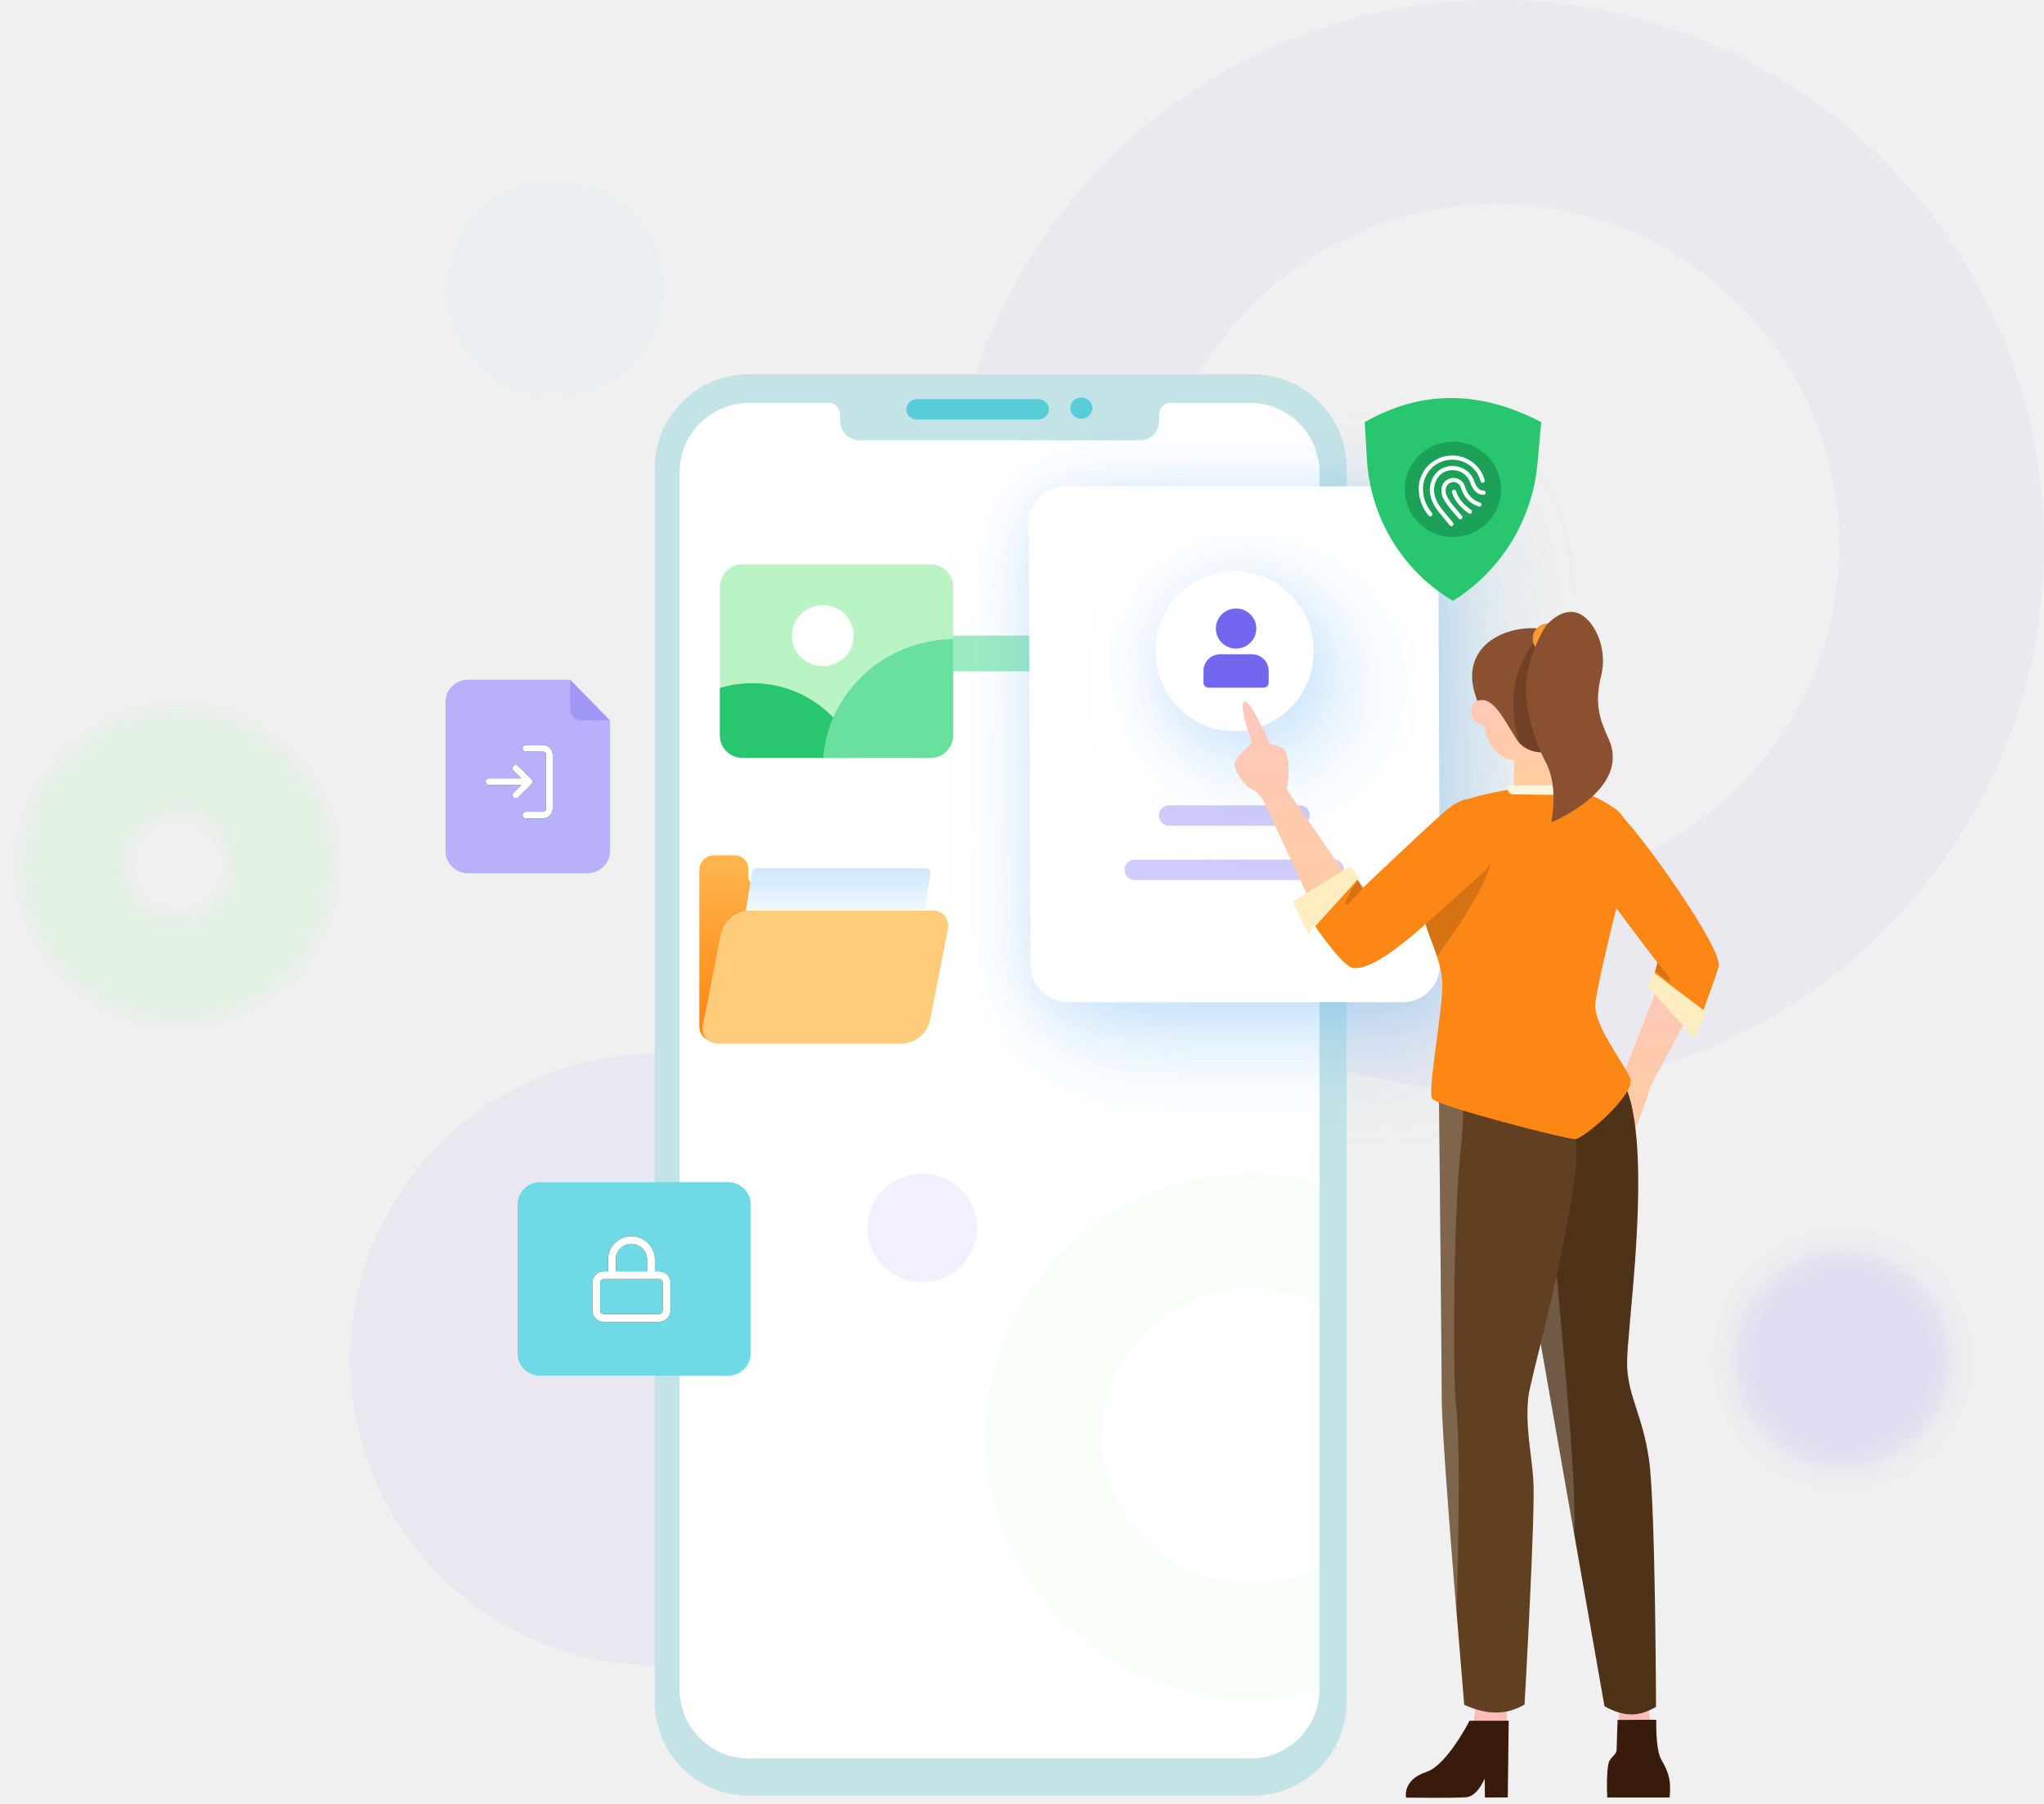
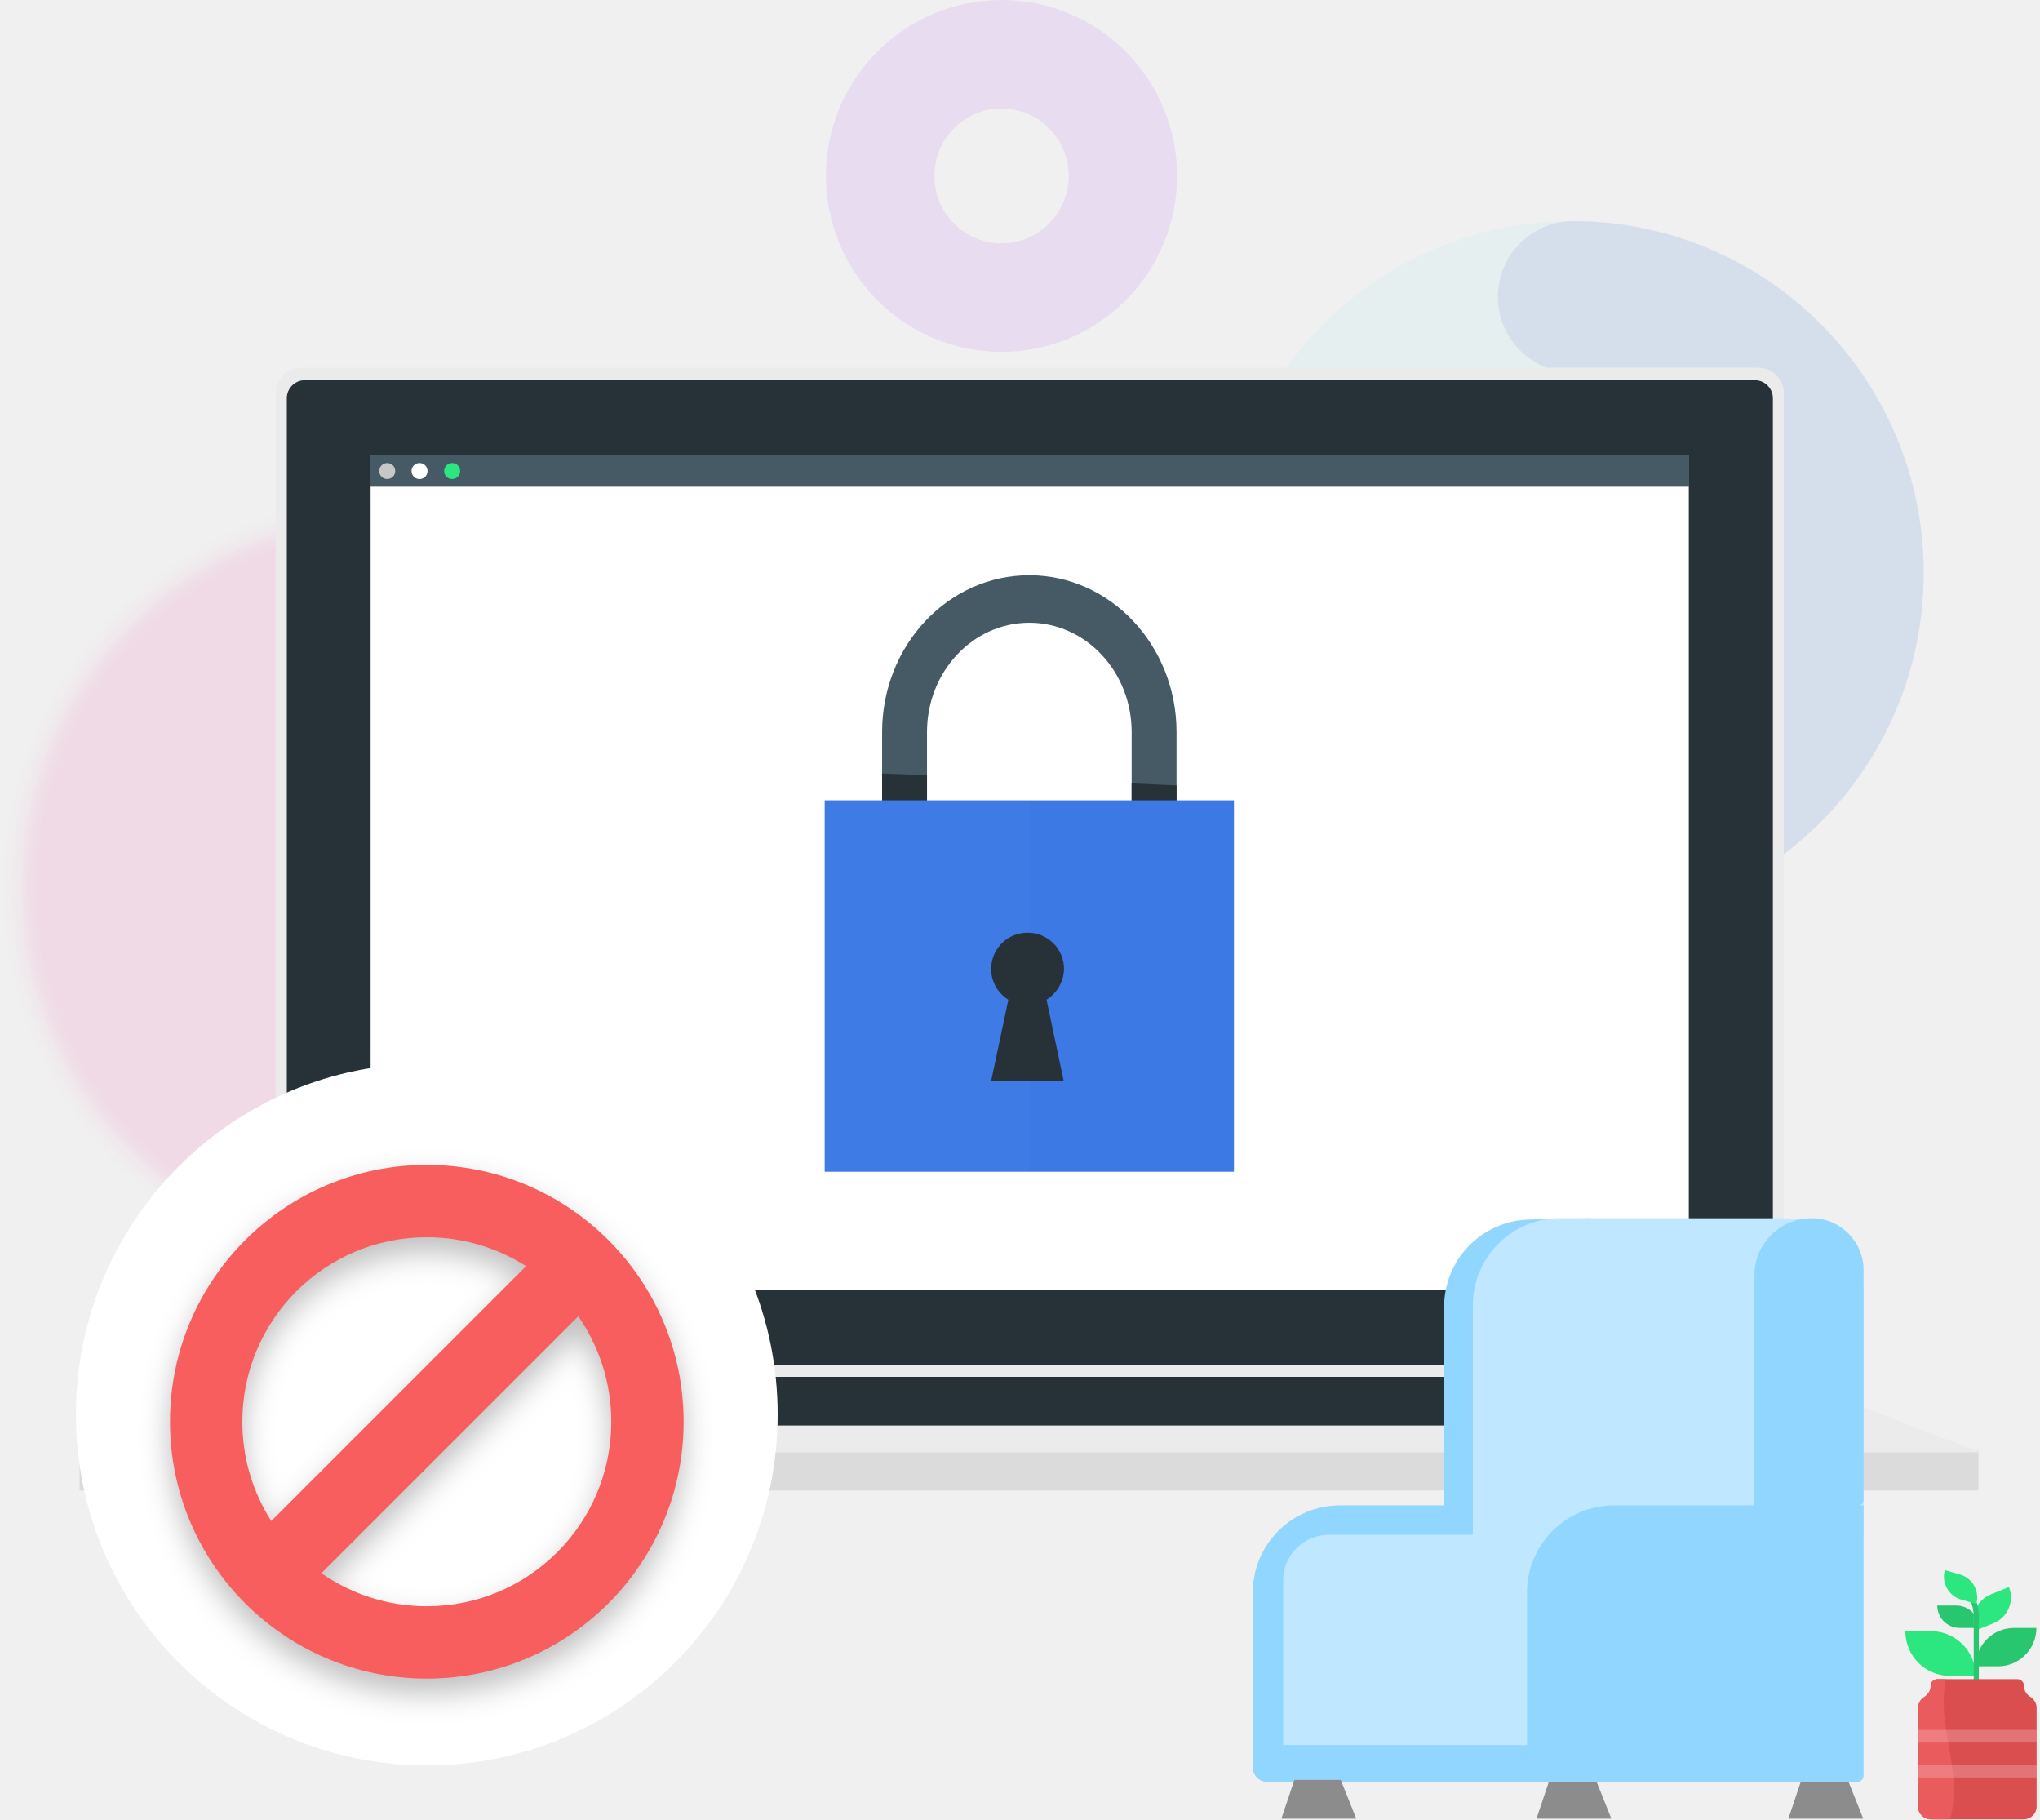
- <svg xmlns="http://www.w3.org/2000/svg" xmlns:xlink="http://www.w3.org/1999/xlink" width="546px" height="482px" viewBox="0 0 546 482" version="1.1">
+ <svg xmlns="http://www.w3.org/2000/svg" width="564" height="503" viewBox="0 0 564 503" fill="none">
+   <g opacity="0.1" filter="url(#filter0_f)">
+     <ellipse cx="108.145" cy="245.413" rx="102.145" ry="102.908" fill="#EC1383" />
+   </g>
+   <path opacity="0.05" fill-rule="evenodd" clip-rule="evenodd" d="M337.331 158.394C337.331 104.682 380.874 61.139 434.586 61.139C488.299 61.139 531.842 104.682 531.842 158.394C531.842 212.107 488.299 255.65 434.586 255.65C380.874 255.65 337.331 212.107 337.331 158.394ZM490.287 157.952C490.287 127.434 465.547 102.694 435.028 102.694C404.51 102.694 379.77 127.434 379.77 157.952C379.77 188.471 404.51 213.211 435.028 213.211C465.547 213.211 490.287 188.471 490.287 157.952Z" fill="#00CFE8" />
+   <ellipse opacity="0.1" cx="276.885" cy="48.633" rx="33.548" ry="33.633" stroke="#A233F1" stroke-width="30" />
+   <path opacity="0.1" d="M434.954 61.139C488.463 61.139 531.842 104.682 531.842 158.394C531.842 212.107 488.463 255.65 434.954 255.65C402.717 255.65 373.127 239.706 355.167 213.582C348.631 204.075 351.01 191.05 360.481 184.489C369.857 177.993 382.669 180.269 389.267 189.54L389.465 189.823C399.726 204.749 416.561 213.819 434.954 213.819C465.448 213.819 490.169 189.005 490.169 158.394C490.169 128.09 465.94 103.466 435.867 102.977L434.954 102.969C423.446 102.969 414.117 93.605 414.117 82.054C414.117 70.503 423.446 61.139 434.954 61.139Z" fill="#3B4ACF" />
+   <path d="M486.16 101.646H83.2C79.334 101.646 76.2 104.78 76.2 108.646V373.591C76.2 377.457 79.334 380.591 83.2 380.591H486.16C490.026 380.591 493.16 377.457 493.16 373.591V108.646C493.16 104.78 490.026 101.646 486.16 101.646Z" fill="#EBEBEB" />
+   <path d="M485.154 105.094H84.295C81.534 105.094 79.295 107.332 79.295 110.094V372.232C79.295 374.993 81.534 377.232 84.295 377.232H485.154C487.916 377.232 490.154 374.993 490.154 372.232V110.094C490.154 107.332 487.916 105.094 485.154 105.094Z" fill="#263238" />
+   <path d="M547 401H22V412H547V401Z" fill="#DBDBDB" />
+   <path d="M21.914 401.457L76.2 380.591H493.16L547.535 401.457H21.914Z" fill="#EBEBEB" />
+   <path d="M81.062 394.03L116.163 380.591H453.285L488.297 394.03H81.062Z" fill="#263238" />
+   <path d="M466.903 125.694H102.461V356.454H466.903V125.694Z" fill="white" />
+   <path d="M466.99 125.694H102.194V134.536H466.99V125.694Z" fill="#455A64" />
+   <path d="M109.267 130.203C109.267 131.441 108.295 132.414 107.057 132.414C105.819 132.414 104.847 131.441 104.847 130.203C104.847 128.966 105.819 127.993 107.057 127.993C108.295 127.993 109.267 128.966 109.267 130.203Z" fill="#C7C7C7" />
+   <path d="M118.197 130.203C118.197 131.441 117.225 132.414 115.987 132.414C114.749 132.414 113.776 131.441 113.776 130.203C113.776 128.966 114.749 127.993 115.987 127.993C117.225 127.993 118.197 128.966 118.197 130.203Z" fill="white" />
+   <path d="M127.216 130.203C127.216 131.441 126.243 132.414 125.005 132.414C123.767 132.414 122.795 131.441 122.795 130.203C122.795 128.966 123.767 127.993 125.005 127.993C126.243 127.993 127.216 128.966 127.216 130.203Z" fill="#2CE780" />
+   <path fill-rule="evenodd" clip-rule="evenodd" d="M346.354 440.221C346.354 426.905 357.15 416.11 370.466 416.11L439.403 416.11V488.552C439.403 490.761 437.612 492.552 435.403 492.552H350.354C348.145 492.552 346.354 490.761 346.354 488.552L346.354 440.221Z" fill="#91D6FF" />
+   <path fill-rule="evenodd" clip-rule="evenodd" d="M354.761 477.463L422.644 477.463V492.552H354.761L354.761 477.463Z" fill="#91D6FF" />
+   <path fill-rule="evenodd" clip-rule="evenodd" d="M441.212 492.005L445.495 502.73H424.794L428.381 492.005H441.212Z" fill="#8C8C8C" />
+   <path fill-rule="evenodd" clip-rule="evenodd" d="M370.684 492.005L374.966 502.73H354.266L357.853 492.005H370.684Z" fill="#8C8C8C" />
+   <path fill-rule="evenodd" clip-rule="evenodd" d="M510.859 492.005L515.141 502.73H494.44L498.028 492.005H510.859Z" fill="#8C8C8C" />
+   <path fill-rule="evenodd" clip-rule="evenodd" d="M399.261 361.215C399.261 348.102 409.74 337.394 422.849 337.109L439.931 336.739V423.32H399.261V361.215Z" fill="#91D6FF" />
+   <path fill-rule="evenodd" clip-rule="evenodd" d="M407.195 360.85C407.195 347.534 417.99 336.739 431.307 336.739H493.381C505.443 336.739 515.221 346.517 515.221 358.579V423.337C515.221 424.302 514.439 425.085 513.474 425.085H407.195V360.85Z" fill="#BFE7FF" />
+   <path fill-rule="evenodd" clip-rule="evenodd" d="M485.03 352.58C485.03 343.831 492.123 336.739 500.872 336.739V336.739C508.797 336.739 515.221 343.163 515.221 351.088V414.516C515.221 415.481 514.439 416.264 513.474 416.264H485.03V352.58Z" fill="#91D6FF" />
+   <path fill-rule="evenodd" clip-rule="evenodd" d="M354.761 436.845C354.761 429.886 360.402 424.245 367.361 424.245H435.111V482.38H354.761V436.845Z" fill="#BFE7FF" />
+   <path fill-rule="evenodd" clip-rule="evenodd" d="M422.173 440.221C422.173 426.905 432.968 416.11 446.284 416.11L515.221 416.11V490.805C515.221 491.77 514.439 492.552 513.474 492.552H422.173L422.173 440.221Z" fill="#91D6FF" />
+   <path d="M526.758 450.881H533.831C540.667 450.881 546.209 456.422 546.209 463.258V463.258H539.136C532.3 463.258 526.758 457.717 526.758 450.881V450.881Z" fill="#2CE780" />
+   <path d="M535.6 443.807H540.904C544.323 443.807 547.093 446.578 547.093 449.996V449.996H541.789C538.371 449.996 535.6 447.225 535.6 443.807V443.807Z" fill="#28C76F" />
+   <path d="M563.008 449.996H556.819C550.959 449.996 546.209 454.746 546.209 460.606V460.606H552.398C558.258 460.606 563.008 455.856 563.008 449.996V449.996Z" fill="#28C76F" />
+   <path fill-rule="evenodd" clip-rule="evenodd" d="M555.411 438.69L550.376 440.734C546.446 442.33 544.547 446.804 546.129 450.74V450.74L551.164 448.696C555.094 447.1 556.993 442.626 555.411 438.69V438.69Z" fill="#2CE780" />
+   <path fill-rule="evenodd" clip-rule="evenodd" d="M542.464 437.618C545.23 439.372 546.984 442.707 547.088 446.368L547.093 446.713V472.984H545.674V446.713C545.674 443.633 544.28 440.792 542.024 439.235L541.788 439.078L542.464 437.618Z" fill="#28C76F" />
+   <path fill-rule="evenodd" clip-rule="evenodd" d="M535.651 464.143H557.707C558.737 464.143 559.572 464.961 559.572 465.97V466.022C559.572 467.138 560.114 468.187 561.032 468.848L561.604 469.26C562.522 469.921 563.064 470.97 563.064 472.086V499.395C563.064 501.332 561.461 502.902 559.483 502.902H533.875C531.897 502.902 530.294 501.332 530.294 499.395V472.086C530.294 470.97 530.836 469.921 531.754 469.26L532.326 468.848C533.183 468.231 533.712 467.276 533.779 466.244L533.786 465.97C533.786 464.961 534.621 464.143 535.651 464.143Z" fill="#DA4E4F" />
+   <mask id="mask0" mask-type="alpha" maskUnits="userSpaceOnUse" x="530" y="464" width="34" height="39">
+     <path fill-rule="evenodd" clip-rule="evenodd" d="M535.651 464.143H557.707C558.737 464.143 559.572 464.961 559.572 465.97V466.022C559.572 467.138 560.114 468.187 561.032 468.848L561.604 469.26C562.522 469.921 563.064 470.97 563.064 472.086V499.395C563.064 501.332 561.461 502.902 559.483 502.902H533.875C531.897 502.902 530.294 501.332 530.294 499.395V472.086C530.294 470.97 530.836 469.921 531.754 469.26L532.326 468.848C533.183 468.231 533.712 467.276 533.779 466.244L533.786 465.97C533.786 464.961 534.621 464.143 535.651 464.143Z" fill="white" />
+   </mask>
+   <g mask="url(#mask0)">
+     <path fill-rule="evenodd" clip-rule="evenodd" d="M529.398 462.389H538.352C534.401 477.461 544.024 489.96 538.352 505.358H529.398V462.389Z" fill="#E95B5C" />
+     <rect x="530.294" y="487.819" width="32.77" height="3.508" fill="#FFDFE2" fill-opacity="0.258" />
+     <rect x="530.294" y="478.173" width="32.77" height="3.508" fill="#FFDFE2" fill-opacity="0.258" />
+   </g>
+   <path fill-rule="evenodd" clip-rule="evenodd" d="M537.695 434.007L541.866 435.209C545.36 436.216 547.38 439.86 546.382 443.357V443.357L542.212 442.155C538.718 441.148 536.698 437.504 537.695 434.007V434.007Z" fill="#2CE780" />
+   <path d="M325.277 202.359V246.283H312.865V202.359C312.865 185.677 300.212 172.137 284.577 172.137C268.942 172.137 256.288 185.677 256.288 202.359V246.283H243.877V202.359C243.877 178.423 262.091 159 284.577 159C306.982 159 325.277 178.423 325.277 202.359Z" fill="#455A64" />
+   <path d="M243.877 213.804L256.288 214.287V246.283H243.877V213.804Z" fill="#263238" />
+   <path d="M325.277 217.108V246.283H312.865V216.544L325.277 217.108Z" fill="#263238" />
+   <path d="M341.154 221.218H228V323.895H341.154V221.218Z" fill="#3E7BE5" />
+   <g style="mix-blend-mode:color-burn" opacity="0.1">
+     <path d="M341.154 221.218H284.577V323.895H341.154V221.218Z" fill="#E5E5E5" />
+   </g>
+   <path d="M289.331 276.344L294.086 298.83H274.019L278.774 276.344C275.953 274.571 274.019 271.428 274.019 267.882C274.019 262.241 278.532 257.808 284.093 257.808C289.654 257.808 294.167 262.241 294.167 267.882C294.086 271.428 292.152 274.571 289.331 276.344Z" fill="#263238" />
+   <circle cx="118" cy="391" r="97" fill="white" />
+   <g filter="url(#filter1_d)">
+     <path fill-rule="evenodd" clip-rule="evenodd" d="M169 393C169 421.167 146.167 444 118 444C107.166 444 97.121 440.622 88.861 434.862L159.862 363.861C165.622 372.121 169 382.166 169 393ZM75.002 420.437L145.437 350.002C137.515 344.936 128.1 342 118 342C89.834 342 67 364.833 67 393C67 403.1 69.936 412.515 75.002 420.437ZM189 393C189 432.212 157.212 464 118 464C78.788 464 47 432.212 47 393C47 353.788 78.788 322 118 322C157.212 322 189 353.788 189 393Z" fill="#F85E5E" />
+   </g>
  <defs>
-     <filter x="-7.2%" y="-7.3%" width="114.5%" height="114.5%" filterUnits="objectBoundingBox" id="filter-1">
-       <feGaussianBlur stdDeviation="2" in="SourceGraphic" />
+     <filter id="filter0_f" x="0.563" y="137.069" width="215.163" height="216.688" filterUnits="userSpaceOnUse" color-interpolation-filters="sRGB">
+       <feFlood flood-opacity="0" result="BackgroundImageFix" />
+       <feBlend mode="normal" in="SourceGraphic" in2="BackgroundImageFix" result="shape" />
+       <feGaussianBlur stdDeviation="2.718" result="effect1_foregroundBlur" />
    </filter>
-     <filter x="-15.4%" y="-15.5%" width="130.8%" height="131.0%" filterUnits="objectBoundingBox" id="filter-2">
-       <feGaussianBlur stdDeviation="3" in="SourceGraphic" />
+     <filter id="filter1_d" x="39" y="318" width="158" height="158" filterUnits="userSpaceOnUse" color-interpolation-filters="sRGB">
+       <feFlood flood-opacity="0" result="BackgroundImageFix" />
+       <feColorMatrix in="SourceAlpha" type="matrix" values="0 0 0 0 0 0 0 0 0 0 0 0 0 0 0 0 0 0 127 0" />
+       <feOffset dy="4" />
+       <feGaussianBlur stdDeviation="4" />
+       <feColorMatrix type="matrix" values="0 0 0 0 0 0 0 0 0 0 0 0 0 0 0 0 0 0 0.25 0" />
+       <feBlend mode="normal" in2="BackgroundImageFix" result="effect1_dropShadow" />
+       <feBlend mode="normal" in="SourceGraphic" in2="effect1_dropShadow" result="shape" />
    </filter>
-     <path d="M18.522,0 L39.813,0 C41.436,5.90080916e-16 42.764,1.29 42.811,2.912 L42.872,4.988 C42.953,7.767 45.229,9.977 48.008,9.977 L122.898,9.977 C125.677,9.977 127.953,7.767 128.034,4.988 L128.094,2.912 C128.142,1.29 129.47,7.42186714e-16 131.093,0 L152.384,0 C162.613,-1.87911363e-15 170.906,8.293 170.906,18.522 L170.906,343.682 C170.906,353.912 162.613,362.204 152.384,362.204 L18.522,362.204 C8.293,362.204 8.35816978e-15,353.912 0,343.682 L0,18.522 C-4.8054561e-15,8.293 8.293,-8.77902741e-15 18.522,0 Z" id="path-3" />
-     <linearGradient x1="50%" y1="81.177%" x2="50%" y2="-34.513%" id="linearGradient-5">
-       <stop stop-color="#FF8C19" offset="0%" />
-       <stop stop-color="#FFC967" offset="100%" />
-     </linearGradient>
-     <linearGradient x1="62.11%" y1="31.381%" x2="62.11%" y2="-27.478%" id="linearGradient-6">
-       <stop stop-color="#F8FDFF" offset="0%" />
-       <stop stop-color="#AAD4FF" offset="100%" />
-     </linearGradient>
-     <path d="M19.69,3.569 L19.69,17.846 C19.69,19.362 18.527,20.522 17.005,20.522 L12.53,20.522 C11.993,20.522 11.635,20.165 11.635,19.63 C11.635,19.095 11.993,18.738 12.53,18.738 L17.005,18.738 C17.542,18.738 17.9,18.381 17.9,17.846 L17.9,3.569 C17.9,3.034 17.542,2.677 17.005,2.677 L12.53,2.677 C11.993,2.677 11.635,2.32 11.635,1.785 C11.635,1.249 11.993,0.892 12.53,0.892 L17.005,0.892 C18.527,0.892 19.69,2.052 19.69,3.569 Z M14.231,11.064 C14.32,10.886 14.32,10.618 14.231,10.35 C14.141,10.261 14.141,10.172 14.052,10.083 L10.472,6.514 C10.114,6.157 9.577,6.157 9.219,6.514 C8.861,6.871 8.861,7.406 9.219,7.763 L11.277,9.815 L2.685,9.815 C2.148,9.815 1.79,10.172 1.79,10.707 C1.79,11.243 2.148,11.6 2.685,11.6 L11.277,11.6 L9.219,13.652 C8.861,14.009 8.861,14.544 9.219,14.901 C9.398,15.079 9.666,15.169 9.845,15.169 C10.024,15.169 10.293,15.079 10.472,14.901 L14.052,11.332 C14.141,11.243 14.231,11.153 14.231,11.064 Z" id="path-7" />
-     <path d="M19.839,10.41 L18.795,10.41 L18.795,7.287 C18.795,3.852 15.976,1.041 12.53,1.041 C9.084,1.041 6.265,3.852 6.265,7.287 L6.265,10.41 L5.221,10.41 C3.446,10.41 2.088,11.763 2.088,13.533 L2.088,20.82 C2.088,22.589 3.446,23.943 5.221,23.943 L19.839,23.943 C21.615,23.943 22.972,22.589 22.972,20.82 L22.972,13.533 C22.972,11.763 21.615,10.41 19.839,10.41 Z M8.353,7.287 C8.353,4.997 10.233,3.123 12.53,3.123 C14.827,3.123 16.707,4.997 16.707,7.287 L16.707,10.41 L8.353,10.41 L8.353,7.287 Z M20.884,20.82 C20.884,21.444 20.466,21.861 19.839,21.861 L5.221,21.861 C4.594,21.861 4.177,21.444 4.177,20.82 L4.177,13.533 C4.177,12.908 4.594,12.492 5.221,12.492 L19.839,12.492 C20.466,12.492 20.884,12.908 20.884,13.533 L20.884,20.82 Z" id="path-9" />
-     <path d="M6,0 L56.3,0 C59.614,-1.4968968e-15 62.3,2.686 62.3,6 L62.3,45.698 C62.3,49.011 59.614,51.698 56.3,51.698 L6,51.698 C2.686,51.698 -4.82366169e-16,49.011 0,45.698 L0,6 C-1.29399067e-15,2.686 2.686,-2.79460044e-16 6,0 Z" id="path-11" />
-     <path d="M10.04,1.03111251e-13 L99.431,1.03111251e-13 C104.938,1.03875937e-13 109.409,4.453 109.431,9.96 L109.901,127.821 C109.923,133.343 105.464,137.838 99.941,137.86 C99.928,137.86 99.914,137.86 99.901,137.86 L10.51,137.86 C5.003,137.86 0.532,133.407 0.51,127.9 L0.04,10.04 C0.018,4.517 4.477,0.022 10,7.94958278e-05 C10.013,2.6498662e-05 10.027,9.95609792e-14 10.04,1.03111251e-13 Z" id="path-13" />
-     <filter x="-35.0%" y="-27.2%" width="184.5%" height="167.5%" filterUnits="objectBoundingBox" id="filter-14">
-       <feOffset dx="8" dy="9" in="SourceAlpha" result="shadowOffsetOuter1" />
-       <feGaussianBlur stdDeviation="14" in="shadowOffsetOuter1" result="shadowBlurOuter1" />
-       <feColorMatrix values="0 0 0 0 0.076   0 0 0 0 0.583   0 0 0 0 0.879  0 0 0 0.229 0" type="matrix" in="shadowBlurOuter1" result="shadowMatrixOuter1" />
-       <feOffset dx="0" dy="2" in="SourceAlpha" result="shadowOffsetOuter2" />
-       <feGaussianBlur stdDeviation="7.5" in="shadowOffsetOuter2" result="shadowBlurOuter2" />
-       <feColorMatrix values="0 0 0 0 0.504   0 0 0 0 0.7   0 0 0 0 1  0 0 0 0.234 0" type="matrix" in="shadowBlurOuter2" result="shadowMatrixOuter2" />
-       <feMerge>
-         <feMergeNode in="shadowMatrixOuter1" />
-         <feMergeNode in="shadowMatrixOuter2" />
-       </feMerge>
-     </filter>
-     <ellipse id="path-15" cx="21.141" cy="21.394" rx="21.141" ry="21.394" />
-     <filter x="-91.1%" y="-87.6%" width="320.0%" height="317.4%" filterUnits="objectBoundingBox" id="filter-16">
-       <feOffset dx="8" dy="9" in="SourceAlpha" result="shadowOffsetOuter1" />
-       <feGaussianBlur stdDeviation="14" in="shadowOffsetOuter1" result="shadowBlurOuter1" />
-       <feColorMatrix values="0 0 0 0 0.076   0 0 0 0 0.583   0 0 0 0 0.879  0 0 0 0.229 0" type="matrix" in="shadowBlurOuter1" result="shadowMatrixOuter1" />
-       <feOffset dx="0" dy="2" in="SourceAlpha" result="shadowOffsetOuter2" />
-       <feGaussianBlur stdDeviation="7.5" in="shadowOffsetOuter2" result="shadowBlurOuter2" />
-       <feColorMatrix values="0 0 0 0 0.504   0 0 0 0 0.7   0 0 0 0 1  0 0 0 0.234 0" type="matrix" in="shadowBlurOuter2" result="shadowMatrixOuter2" />
-       <feMerge>
-         <feMergeNode in="shadowMatrixOuter1" />
-         <feMergeNode in="shadowMatrixOuter2" />
-       </feMerge>
-     </filter>
-     <linearGradient x1="47.237%" y1="-28.186%" x2="50%" y2="91.05%" id="linearGradient-17">
-       <stop stop-color="#FDC6C6" offset="0%" />
-       <stop stop-color="#FFCCA1" offset="100%" />
-     </linearGradient>
-     <linearGradient x1="45.73%" y1="-28.186%" x2="50%" y2="91.05%" id="linearGradient-18">
-       <stop stop-color="#FDC6C6" offset="0%" />
-       <stop stop-color="#FAB2B2" offset="100%" />
-     </linearGradient>
-     <linearGradient x1="44.539%" y1="-28.186%" x2="50%" y2="91.05%" id="linearGradient-19">
-       <stop stop-color="#FDC6C6" offset="0%" />
-       <stop stop-color="#FAB2B2" offset="100%" />
-     </linearGradient>
-     <linearGradient x1="44.055%" y1="-28.186%" x2="50%" y2="91.05%" id="linearGradient-20">
-       <stop stop-color="#FDC6C6" offset="0%" />
-       <stop stop-color="#FFCCA1" offset="100%" />
-     </linearGradient>
-     <linearGradient x1="47.831%" y1="-28.186%" x2="50%" y2="91.05%" id="linearGradient-21">
-       <stop stop-color="#FDC6C6" offset="0%" />
-       <stop stop-color="#FFCCA1" offset="100%" />
-     </linearGradient>
  </defs>
-   <g id="📝-Pages-New" stroke="none" stroke-width="1" fill="none" fill-rule="evenodd">
-     <g id="Not-Authorized" transform="translate(-444, -309)">
-       <g id="Illustration" transform="translate(450, 309)">
-         <g id="Shape">
-           <path d="M393.598,0 C474.454,0 540,65.259 540,145.76 C540,226.261 474.454,291.52 393.598,291.52 C312.742,291.52 247.196,226.261 247.196,145.76 C247.196,65.259 312.742,0 393.598,0 Z M393.598,54.49 C342.969,54.49 301.926,95.353 301.926,145.76 C301.926,196.167 342.969,237.031 393.598,237.031 C444.227,237.031 485.27,196.167 485.27,145.76 C485.27,95.353 444.227,54.49 393.598,54.49 Z" id="Oval" fill="#7367F0" fill-rule="nonzero" opacity="0.053" />
-           <path d="M41.503,189.806 C64.425,189.806 83.007,208.306 83.007,231.128 C83.007,253.949 64.425,272.449 41.503,272.449 C18.582,272.449 0,253.949 0,231.128 C0,208.306 18.582,189.806 41.503,189.806 Z M41.503,217.051 C33.695,217.051 27.365,223.353 27.365,231.128 C27.365,238.902 33.695,245.204 41.503,245.204 C49.312,245.204 55.642,238.902 55.642,231.128 C55.642,223.353 49.312,217.051 41.503,217.051 Z" id="Oval" fill="#8BF78F" fill-rule="nonzero" opacity="0.141" filter="url(#filter-1)" />
-           <ellipse id="Oval" fill-opacity="0.061" fill="#7367F0" cx="169.662" cy="363.265" rx="82.095" ry="81.735" />
-           <ellipse id="Oval" fill="#CEF5FF" opacity="0.141" cx="142.297" cy="77.194" rx="29.189" ry="29.061" />
-           <ellipse id="Oval" fill-opacity="0.136" fill="#7367F0" filter="url(#filter-2)" cx="486.182" cy="363.265" rx="29.189" ry="29.061" />
-         </g>
-         <g id="File-Organizer" transform="translate(113, 100)">
-           <g id="Phone3" transform="translate(55.88661, 0)">
-             <path d="M25.137,0 L159.708,0 C173.591,-2.55022564e-15 184.845,11.254 184.845,25.137 L184.845,354.641 C184.845,368.523 173.591,379.778 159.708,379.778 L25.137,379.778 C11.254,379.778 2.9341734e-15,368.523 -2.60392312e-14,354.641 L-2.60392312e-14,25.137 C-3.4844809e-14,11.254 11.254,2.55022564e-15 25.137,0 Z" id="Rectangle" fill="#C4E3E7" />
-             <g id="Group-48" transform="translate(6.66654, 7.653065)">
-               <mask id="mask-4" fill="white">
-                 <use xlink:href="#path-3" />
-               </mask>
-               <use id="Rectangle" fill="#FFFFFF" xlink:href="#path-3" />
-               <ellipse id="Oval" fill="#7367F0" opacity="0.099" mask="url(#mask-4)" cx="64.795" cy="220.451" rx="14.659" ry="14.512" />
-               <path d="M152.519,205.94 C191.606,205.94 223.293,237.309 223.293,276.004 C223.293,314.699 191.606,346.068 152.519,346.068 C113.431,346.068 81.744,314.699 81.744,276.004 C81.744,237.309 113.431,205.94 152.519,205.94 Z M152.519,236.55 C130.508,236.55 112.665,254.214 112.665,276.004 C112.665,297.793 130.508,315.457 152.519,315.457 C174.529,315.457 192.372,297.793 192.372,276.004 C192.372,254.214 174.529,236.55 152.519,236.55 Z" id="Oval" fill="#C8F5D0" opacity="0.141" mask="url(#mask-4)" />
-               <path d="M25.58,62.184 L146.612,62.184 C149.242,62.184 151.373,64.316 151.373,66.946 C151.373,69.575 149.242,71.707 146.612,71.707 L25.58,71.707 C22.951,71.707 20.819,69.575 20.819,66.946 C20.819,64.316 22.951,62.184 25.58,62.184 Z" id="Rectangle" fill-opacity="0.642" fill="#68DE9E" mask="url(#mask-4)" />
-             </g>
-             <path d="M102.442,6.649 C104.023,6.649 105.305,7.867 105.305,9.37 C105.305,10.839 104.079,12.036 102.547,12.089 L102.442,12.091 L70.068,12.091 C68.487,12.091 67.205,10.872 67.205,9.37 C67.205,7.9 68.43,6.703 69.963,6.651 L70.068,6.649 L102.442,6.649 Z" id="Path" fill="#56CDD9" fill-rule="nonzero" />
-             <path d="M114.044,6.195 C115.625,6.195 116.907,7.464 116.907,9.03 C116.907,10.56 115.682,11.807 114.149,11.862 L114.044,11.864 L113.894,11.864 C112.313,11.864 111.031,10.595 111.031,9.03 C111.031,7.499 112.256,6.252 113.789,6.197 L113.894,6.195 L114.044,6.195 Z" id="Path" fill="#56CDD9" fill-rule="nonzero" />
-           </g>
-           <g id="Group-37" transform="translate(67.79688, 127.8836)">
-             <path d="M4,0.64 L9.445,0.64 C11.462,0.64 13.097,2.275 13.097,4.292 L13.097,6.725 C13.097,7.398 13.643,7.944 14.316,7.944 L55.484,7.944 C57.693,7.944 59.484,9.735 59.484,11.944 L59.484,46.403 C59.484,48.613 57.693,50.403 55.484,50.403 L4,50.403 C1.791,50.403 6.42046992e-16,48.613 0,46.403 L0,4.64 C-2.705415e-16,2.431 1.791,0.64 4,0.64 Z" id="Rectangle" fill="url(#linearGradient-5)" />
-             <path d="M15.3,4.096 L60.53,4.096 C61.203,4.096 61.749,4.642 61.749,5.315 C61.749,5.38 61.744,5.445 61.734,5.509 L54.944,47.65 C54.848,48.241 54.338,48.676 53.74,48.676 L8.51,48.676 C7.837,48.676 7.291,48.13 7.291,47.456 C7.291,47.391 7.296,47.326 7.307,47.262 L14.097,5.121 C14.192,4.53 14.702,4.096 15.3,4.096 Z" id="Rectangle" fill="url(#linearGradient-6)" />
-             <path d="M66.445,20.188 L61.669,44.507 C60.932,48.259 57.642,50.965 53.819,50.965 L4.862,50.965 C2.653,50.965 0.862,49.174 0.862,46.965 C0.862,46.706 0.887,46.448 0.937,46.194 L5.713,21.875 C6.45,18.123 9.739,15.417 13.563,15.417 L62.52,15.417 C64.729,15.417 66.52,17.208 66.52,19.417 C66.52,19.676 66.495,19.934 66.445,20.188 Z" id="Rectangle" fill="#FFCC7B" />
-           </g>
-           <g id="Group-28" transform="translate(0, 81.62785)">
-             <path d="M6,0 L33.316,0 L33.316,0 L43.976,10.884 L43.976,45.698 C43.976,49.011 41.29,51.698 37.976,51.698 L6,51.698 C2.686,51.698 4.05812251e-16,49.011 0,45.698 L0,6 C-4.05812251e-16,2.686 2.686,6.08718376e-16 6,0 Z" id="Rectangle" fill="#B7B1FB" />
-             <g id="Icon" transform="translate(8.950131, 16.52257)">
-               <mask id="mask-8" fill="white">
-                 <use xlink:href="#path-7" />
-               </mask>
-               <use id="Mask" fill="#000000" fill-rule="nonzero" xlink:href="#path-7" />
-               <g id="Group" mask="url(#mask-8)" fill="#FFFFFF">
-                 <g id="Icon-Color">
-                   <rect id="🎨-Icon-Color" x="0" y="0" width="21.48" height="21.415" />
-                 </g>
-               </g>
-             </g>
-             <path d="M43.976,10.884 L36.316,10.884 C34.659,10.884 33.316,9.541 33.316,7.884 L33.316,0 L33.316,0 L43.976,10.884 Z" id="Path" fill="#7367F0" fill-rule="nonzero" opacity="0.34" />
-           </g>
-           <g id="Group" transform="translate(19.23965, 215.8603)">
-             <path d="M6,0 L56.3,0 C59.614,-4.44006117e-15 62.3,2.686 62.3,6 L62.3,45.698 C62.3,49.011 59.614,51.698 56.3,51.698 L6,51.698 C2.686,51.698 1.29399067e-15,49.011 0,45.698 L0,6 C4.82366169e-16,2.686 2.686,-2.79460044e-16 6,0 Z" id="Rectangle" fill="#6FD9E6" />
-             <g transform="translate(17.90026, 13.38415)" id="Icon">
-               <mask id="mask-10" fill="white">
-                 <use xlink:href="#path-9" />
-               </mask>
-               <use id="Mask" fill="#000000" fill-rule="nonzero" xlink:href="#path-9" />
-               <g id="Group" mask="url(#mask-10)" fill="#FFFFFF">
-                 <g id="Icon-Color">
-                   <rect id="🎨-Icon-Color" x="0" y="0" width="25.06" height="24.984" />
-                 </g>
-               </g>
-             </g>
-           </g>
-           <g id="Group-34" transform="translate(73.29392, 50.79066)">
-             <mask id="mask-12" fill="white">
-               <use xlink:href="#path-11" />
-             </mask>
-             <use id="Rectangle" fill="#BAF3C4" fill-rule="nonzero" xlink:href="#path-11" />
-             <ellipse id="Oval" fill="#FFFFFF" mask="url(#mask-12)" cx="27.485" cy="19.046" rx="8.246" ry="8.163" />
-             <ellipse id="Oval" fill="#28C76F" mask="url(#mask-12)" cx="8.704" cy="61.221" rx="29.776" ry="29.477" />
-             <ellipse id="Oval" fill="#69E09E" mask="url(#mask-12)" cx="62.758" cy="54.419" rx="35.273" ry="34.465" />
-           </g>
-           <g id="Group-23" transform="translate(155.7496, 29.93021)">
-             <g id="Rectangle">
-               <use fill="black" fill-opacity="1" filter="url(#filter-14)" xlink:href="#path-13" />
-               <use fill="#FFFFFF" fill-rule="evenodd" xlink:href="#path-13" />
-             </g>
-             <path d="M37.536,85.256 L72.405,85.256 C73.908,85.256 75.126,86.474 75.126,87.977 C75.126,89.479 73.908,90.698 72.405,90.698 L37.536,90.698 C36.033,90.698 34.815,89.479 34.815,87.977 C34.815,86.474 36.033,85.256 37.536,85.256 Z" id="Rectangle" fill="#7367F0" fill-rule="nonzero" opacity="0.34" />
-             <path d="M28.374,99.767 L81.567,99.767 C83.07,99.767 84.288,100.986 84.288,102.488 C84.288,103.991 83.07,105.209 81.567,105.209 L28.374,105.209 C26.871,105.209 25.653,103.991 25.653,102.488 C25.653,100.986 26.871,99.767 28.374,99.767 Z" id="Rectangle" fill="#7367F0" fill-rule="nonzero" opacity="0.34" />
-             <g id="Icon8" transform="translate(33.89844, 22.6744)">
-               <g id="Oval">
-                 <use fill="black" fill-opacity="1" filter="url(#filter-16)" xlink:href="#path-15" />
-                 <use fill="#FFFFFF" fill-rule="evenodd" xlink:href="#path-15" />
-               </g>
-               <g id="Group-70" transform="translate(12.82644, 9.976738)" fill="#7367F0">
-                 <path d="M12.964,12.223 C15.428,12.223 17.426,14.221 17.426,16.684 L17.426,19.834 C17.426,20.559 16.838,21.146 16.114,21.146 L1.312,21.146 C0.587,21.146 4.0466296e-12,20.559 4.04654088e-12,19.834 L4.04654088e-12,16.684 C4.04623913e-12,14.221 1.997,12.223 4.461,12.223 L12.964,12.223 Z M8.713,9.70779013e-13 C11.7,9.70779013e-13 14.121,2.397 14.121,5.354 C14.121,8.31 11.7,10.707 8.713,10.707 C5.726,10.707 3.305,8.31 3.305,5.354 C3.305,2.397 5.726,9.70779013e-13 8.713,9.70779013e-13 Z" id="Combined-Shape" />
-               </g>
-             </g>
-           </g>
-           <g id="Wom3.5" transform="translate(210.72, 63.48833)">
-             <g id="RArm" transform="translate(91.27213, 52.02436)">
-               <path d="M13.589,69.931 C13.589,69.931 3.859,80.464 4.535,81.413 C5.212,82.368 10.254,79.818 10.254,79.818 C10.254,79.818 4.347,90.666 5.712,91.408 C7.075,92.15 13.762,90.174 15.729,87.9 C17.696,85.627 20.351,74.517 20.351,74.517 L34.469,44.885 L22.989,41.583 L13.589,69.931 Z" id="Path" fill="url(#linearGradient-17)" transform="translate(19.48525, 66.57517) rotate(2.866471) translate(-19.48525, -66.57517) " />
-               <path d="M2.966,16.229 C7.269,22.847 21.752,41.708 21.752,41.708 C21.752,41.708 21.4,42.962 20.697,45.471 L34.006,54.504 C36.527,47.61 37.897,43.678 38.116,42.708 C39.198,37.909 17.331,7.285 12.435,2.86 C4.726,-4.108 -3.609,6.115 2.966,16.229 Z" id="Path" fill="#FD8715" />
-               <path d="M25.214,46.715 C25.379,46.395 24.232,44.704 21.773,41.64 L21.148,43.875 C23.693,46.088 25.048,47.034 25.214,46.715 Z" id="Path" fill-opacity="0.16" fill="#000000" />
-               <polygon id="Path-70" fill="#FFEDC2" points="20.614 44.208 34.754 54.898 31.603 61.811 19.24 48.198" />
-             </g>
-             <g id="RLeg" transform="translate(67.4886, 111.1149)">
-               <polygon id="Path" fill="url(#linearGradient-18)" points="35.472 179.674 34.686 192.922 44.754 193.181 42.862 179.674" />
-               <path d="M35.718,184.893 C35.718,184.893 36,192.871 34.331,195.656 C32.652,198.442 32.143,200.601 32.069,202.267 C31.989,204.052 32.16,205.67 32.16,205.67 L48.824,205.67 C48.824,205.67 49.241,197.277 48.137,195.694 C47.034,194.111 46.31,194.084 46.31,192.685 C46.301,191.287 46.062,184.946 46.062,184.946 L35.718,184.893 Z" id="Path" fill="#391B0B" transform="translate(40.47459, 195.2817) scale(-1, 1) translate(-40.47459, -195.2817) " />
-               <path d="M0,2.811 L26.118,-1.03111251e-13 L26.502,0.353 C28.363,2.109 36.453,10.263 38.777,21.409 C43.166,42.451 37.293,81.314 37.422,89.836 C37.546,98.358 41.614,103.5 43.305,115.549 C44.995,127.599 45.155,181.449 45.155,181.449 C40.673,184.078 36.729,184.266 31.385,181.291 L0,2.811 Z" id="Path" fill="#4E3319" />
-               <path d="M23.33,135.481 L6.9980434e-14,2.811 L14.522,1.248 C15.169,47.337 24.199,109.638 23.33,135.481 Z" id="Path" fill-opacity="0.192" fill="#FFFFFF" />
-             </g>
-             <g id="LLeg" transform="translate(45.20709, 114.7656)">
-               <path d="M27.631,174.631 L19.046,174.768 C19.422,180.65 18.51,184.587 16.309,186.579 L16.128,186.736 C12.143,190.043 27.519,188.849 27.519,188.849 L27.631,174.631 Z" id="Path" fill="url(#linearGradient-19)" />
-               <path d="M0.602,181.508 L0.849,202.012 L6.962,202.017 L7.015,196.964 C7.015,196.964 8.944,201.675 11.891,201.947 C14.847,202.219 28.018,202.052 28.018,202.052 C28.018,202.052 29.113,197.322 22.556,195.174 C17.103,193.389 11.073,181.508 11.073,181.508 L0.602,181.508 Z" id="Path" fill="#391B0B" transform="translate(14.34422, 191.8053) scale(-1, 1) translate(-14.34422, -191.8053) " />
-               <path d="M9.326,0.984 L38.654,0 L38.873,0.402 C40.296,3.074 48.094,18.718 45.686,36.501 C42.306,61.461 33.715,90.723 33.294,95.193 C32.544,103.163 34.044,108.933 34.659,117.165 C35.274,125.397 32.314,177.168 32.314,177.168 C27.962,179.76 22.783,180.268 16.199,177.246 C12.237,130.366 10.241,103.216 10.212,95.796 C10.168,84.668 9.326,0.984 9.326,0.984 Z" id="Path" fill="#604021" />
-               <path d="M15.361,27.982 L15.166,29.831 C13.212,49.332 13.226,90.745 13.983,97.132 L14.087,97.955 C14.927,105.162 14.954,123.459 14.169,152.847 L13.147,140.166 C11.211,115.764 10.232,100.975 10.212,95.796 L10.176,90.437 C10.008,68.768 9.326,0.984 9.326,0.984 L15.511,0.777 C16.172,11.477 16.122,20.545 15.361,27.982 Z" id="Path" fill-opacity="0.192" fill="#FFFFFF" />
-             </g>
-             <g id="Head" transform="translate(63.09571, 3.054825)">
-               <path d="M2.621,20.265 C-0.988,20.656 -0.732,26.936 3.661,27.264 C4.558,33.319 7.761,36.203 11.664,36.537 L11.448,45.695 L28.716,45.685 C28.716,45.685 23.853,39.215 24.095,30.359 C24.338,21.502 23.933,13.182 23.933,13.182 L1.567,13.579 L2.621,20.265 Z" id="Path" fill="url(#linearGradient-20)" />
-               <path d="M29.105,20.735 C24.902,19.09 21.797,26.174 18.581,31.098 C15.365,36.022 7.033,35.186 5.885,31.098 C1.538,22.146 -2.209,9.976 2.864,8.977 C3.578,-3.962 37.786,-0.907 29.105,20.735 Z" id="Path" fill="#8B5030" transform="translate(15.47015, 17.88746) scale(-1, 1) translate(-15.47015, -17.88746) " />
-               <path d="M25.564,4.08 C27.029,5.312 27.964,6.948 28.076,8.977 C33.149,9.976 29.403,22.146 25.055,31.098 C23.987,34.899 16.707,35.889 13.106,32.049 C9.822,22.309 11.225,11.419 17.865,4.081 L17.865,4.081 Z" id="Combined-Shape" fill-opacity="0.199" fill="#000000" />
-               <ellipse id="Oval" fill="#FB9934" cx="20.734" cy="4.081" rx="4.123" ry="4.081" />
-             </g>
-             <g id="Body" transform="translate(50.52598, 45.84286)">
-               <path d="M44.73,4.681 C48.583,10.283 55.003,29.298 55.367,33.575 C55.778,38.51 50.434,46.37 50.346,53.513 C50.268,60.657 54.332,82.167 53.111,84.177 C51.899,86.186 17.166,95.082 14.9,95.035 C12.643,94.986 -1.603,82.878 0.184,78.694 C1.982,74.51 10.324,64.112 9.474,58.41 C8.634,52.71 3.755,31.668 1.333,24.507 C-1.08,17.345 -0.276,9.826 4.228,6.744 C6.456,5.22 12.402,0.888 22.991,0.907 C33.58,0.927 44.431,4.246 44.73,4.681 Z" id="Path" fill="#FD8715" transform="translate(27.69486, 47.97133) scale(-1, 1) translate(-27.69486, -47.97133) " />
-               <path d="M22.616,0.498 C22.319,2.104 22.82,2.907 24.121,2.907 C26.072,2.907 39.156,3.334 40.928,2.572 C42.11,2.064 42.523,1.373 42.169,0.498 L22.616,0.498 Z" id="Path-68" fill="#FFF6E1" />
-               <path d="M5.068,16.798 L5.187,16.738 C12.321,13.213 16.607,13.057 18.044,16.271 C19.9,20.426 15.085,30.411 3.597,46.224 C2.019,41.428 -0.25,36.855 0.022,33.575 C0.233,31.1 2.472,23.689 5.068,16.798 Z" id="Path" fill-opacity="0.16" fill="#000000" />
-             </g>
-             <g id="LArm" transform="translate(0, 23.91528)">
-               <path d="M8.001,27.046 C8.001,27.046 6.716,24.284 4.695,23.537 C2.676,22.789 -0.414,17.839 0.064,16.402 C0.541,14.965 4.72,10.978 4.72,10.978 C4.72,10.978 1.026,1.163 2.662,0.055 C4.108,-0.924 9.579,11.439 9.579,11.439 C9.579,11.439 12.795,11.919 13.537,13.183 C15.408,16.37 13.994,23.537 13.994,23.537 L32.982,51.005 L24.27,62.064 L8.001,27.046 Z" id="Path" fill="url(#linearGradient-21)" />
-               <path d="M56.473,29.176 C50.051,34.824 34.344,49.807 34.344,49.807 C34.344,49.807 33.566,48.627 32.01,46.267 L20.263,58.175 C26.171,66.85 30.086,71.217 32.01,71.278 C39.528,71.514 53,57.462 65.664,46.489 C77.02,36.65 68.444,18.648 56.473,29.176 Z" id="Path" fill="#FD8715" />
-               <path d="M34.391,49.825 C31.453,53.188 29.863,54.686 29.621,54.32 C29.378,53.953 30.486,51.725 32.944,47.637 L34.391,49.825 Z" id="Path" fill-opacity="0.16" fill="#000000" />
-               <polygon id="Path-69" fill="#FFEDC2" points="33.416 47.069 19.792 62.064 15.595 53.507 30.824 44.046" />
-             </g>
-             <path d="M95.828,3.888 C95.828,3.888 91.97,-1.087 87.515,0.218 C83.06,1.523 79.031,9.524 80.944,17.044 C82.848,24.565 81.278,28.855 78.968,33.924 C72.764,47.559 94.244,56.216 94.244,56.216 C93.127,49.48 93.655,44.079 95.828,40.012 C99.185,33.729 101.092,25.671 101.092,20.741 C101.092,12.167 95.828,3.888 95.828,3.888 Z" id="Path" fill="#8B5030" transform="translate(89.46754, 28.10802) scale(-1, 1) translate(-89.46754, -28.10802) " />
-           </g>
-           <g id="Group-39" transform="translate(245.5346, 6.348833)">
-             <path d="M0,6.445 C15.521,-2.409 31.255,-1.884 47.165,6.445 L46.161,17.509 C44.792,32.598 36.436,46.176 23.582,54.198 L23.582,54.198 L23.582,54.198 C10.171,46.232 1.573,32.144 0.62,16.575 L0,6.445 L0,6.445 Z" id="Rectangle" fill="#28C76F" />
-             <ellipse id="Oval" fill="#1CA258" cx="23.582" cy="24.407" rx="12.863" ry="12.734" />
-             <g id="Group-40" transform="translate(13.93501, 14.85627)" fill="#FFFFFF">
-               <path d="M9.464,0.504 C13.555,0.504 17.096,3.234 18.124,7.083 C18.203,7.381 18.024,7.686 17.723,7.764 C17.423,7.843 17.115,7.666 17.035,7.368 C16.138,4.005 13.041,1.618 9.464,1.618 C5.139,1.618 1.635,5.076 1.635,9.34 C1.635,11.747 2.432,13.91 4.036,15.851 C4.233,16.089 4.198,16.44 3.957,16.635 C3.717,16.83 3.362,16.795 3.165,16.557 C1.398,14.419 0.509,12.007 0.509,9.34 C0.509,4.46 4.519,0.504 9.464,0.504 Z" id="Path" />
-               <path d="M9.941,2.895 C13.305,2.905 16.045,5.51 16.155,8.798 L16.159,8.985 C16.165,10.823 16.685,11.833 17.683,12.163 C17.978,12.26 18.139,12.576 18.043,12.868 C17.947,13.16 17.629,13.318 17.334,13.221 C15.847,12.729 15.093,11.347 15.038,9.206 L15.035,8.981 C15.026,6.227 12.756,4.019 9.944,4.01 C7.413,4.002 5.261,6.315 4.965,8.905 C4.907,9.409 4.894,9.875 4.923,10.338 L4.954,10.741 C5.079,12.02 5.45,13.076 7.201,17.626 C7.312,17.915 7.167,18.236 6.877,18.344 C6.587,18.453 6.262,18.307 6.151,18.018 L5.216,15.568 C4.1,12.604 3.895,11.798 3.807,10.493 L3.801,10.401 C3.767,9.871 3.783,9.34 3.848,8.773 C4.204,5.661 6.786,2.885 9.941,2.895 Z" id="Path" transform="translate(10.92731, 10.63736) rotate(-19) translate(-10.92731, -10.63736) " />
-               <path d="M10.542,5.948 C12.285,5.954 13.724,7.378 13.675,9.098 C13.603,11.576 14.412,13.409 16.106,14.66 C16.356,14.844 16.409,15.194 16.224,15.44 C16.04,15.687 15.688,15.737 15.438,15.553 C13.434,14.073 12.469,11.887 12.551,9.059 C12.582,7.978 11.662,7.067 10.546,7.064 C9.357,7.06 8.48,7.895 8.291,9.386 C8.195,10.143 8.447,11.307 9.009,12.904 L9.105,13.174 C9.185,13.395 9.27,13.623 9.364,13.867 L10.384,16.459 C10.494,16.747 10.348,17.068 10.058,17.176 C9.767,17.283 9.443,17.136 9.333,16.848 L8.515,14.778 L8.312,14.256 C8.217,14.006 8.129,13.773 8.047,13.545 L7.852,12.991 C7.302,11.375 7.058,10.167 7.176,9.24 C7.433,7.212 8.766,5.943 10.542,5.948 Z" id="Path" transform="translate(11.74056, 11.57967) rotate(-19) translate(-11.74056, -11.57967) " />
-               <path d="M9.775,9.68 C10.073,9.59 10.387,9.755 10.478,10.049 C11.085,12.01 12.273,13.401 14.507,15.061 C14.756,15.246 14.806,15.595 14.619,15.841 C14.433,16.087 14.08,16.137 13.831,15.952 C11.424,14.163 10.091,12.603 9.402,10.376 C9.311,10.082 9.478,9.77 9.775,9.68 Z" id="Path" />
-             </g>
-           </g>
-         </g>
-       </g>
-     </g>
-   </g>
</svg>
